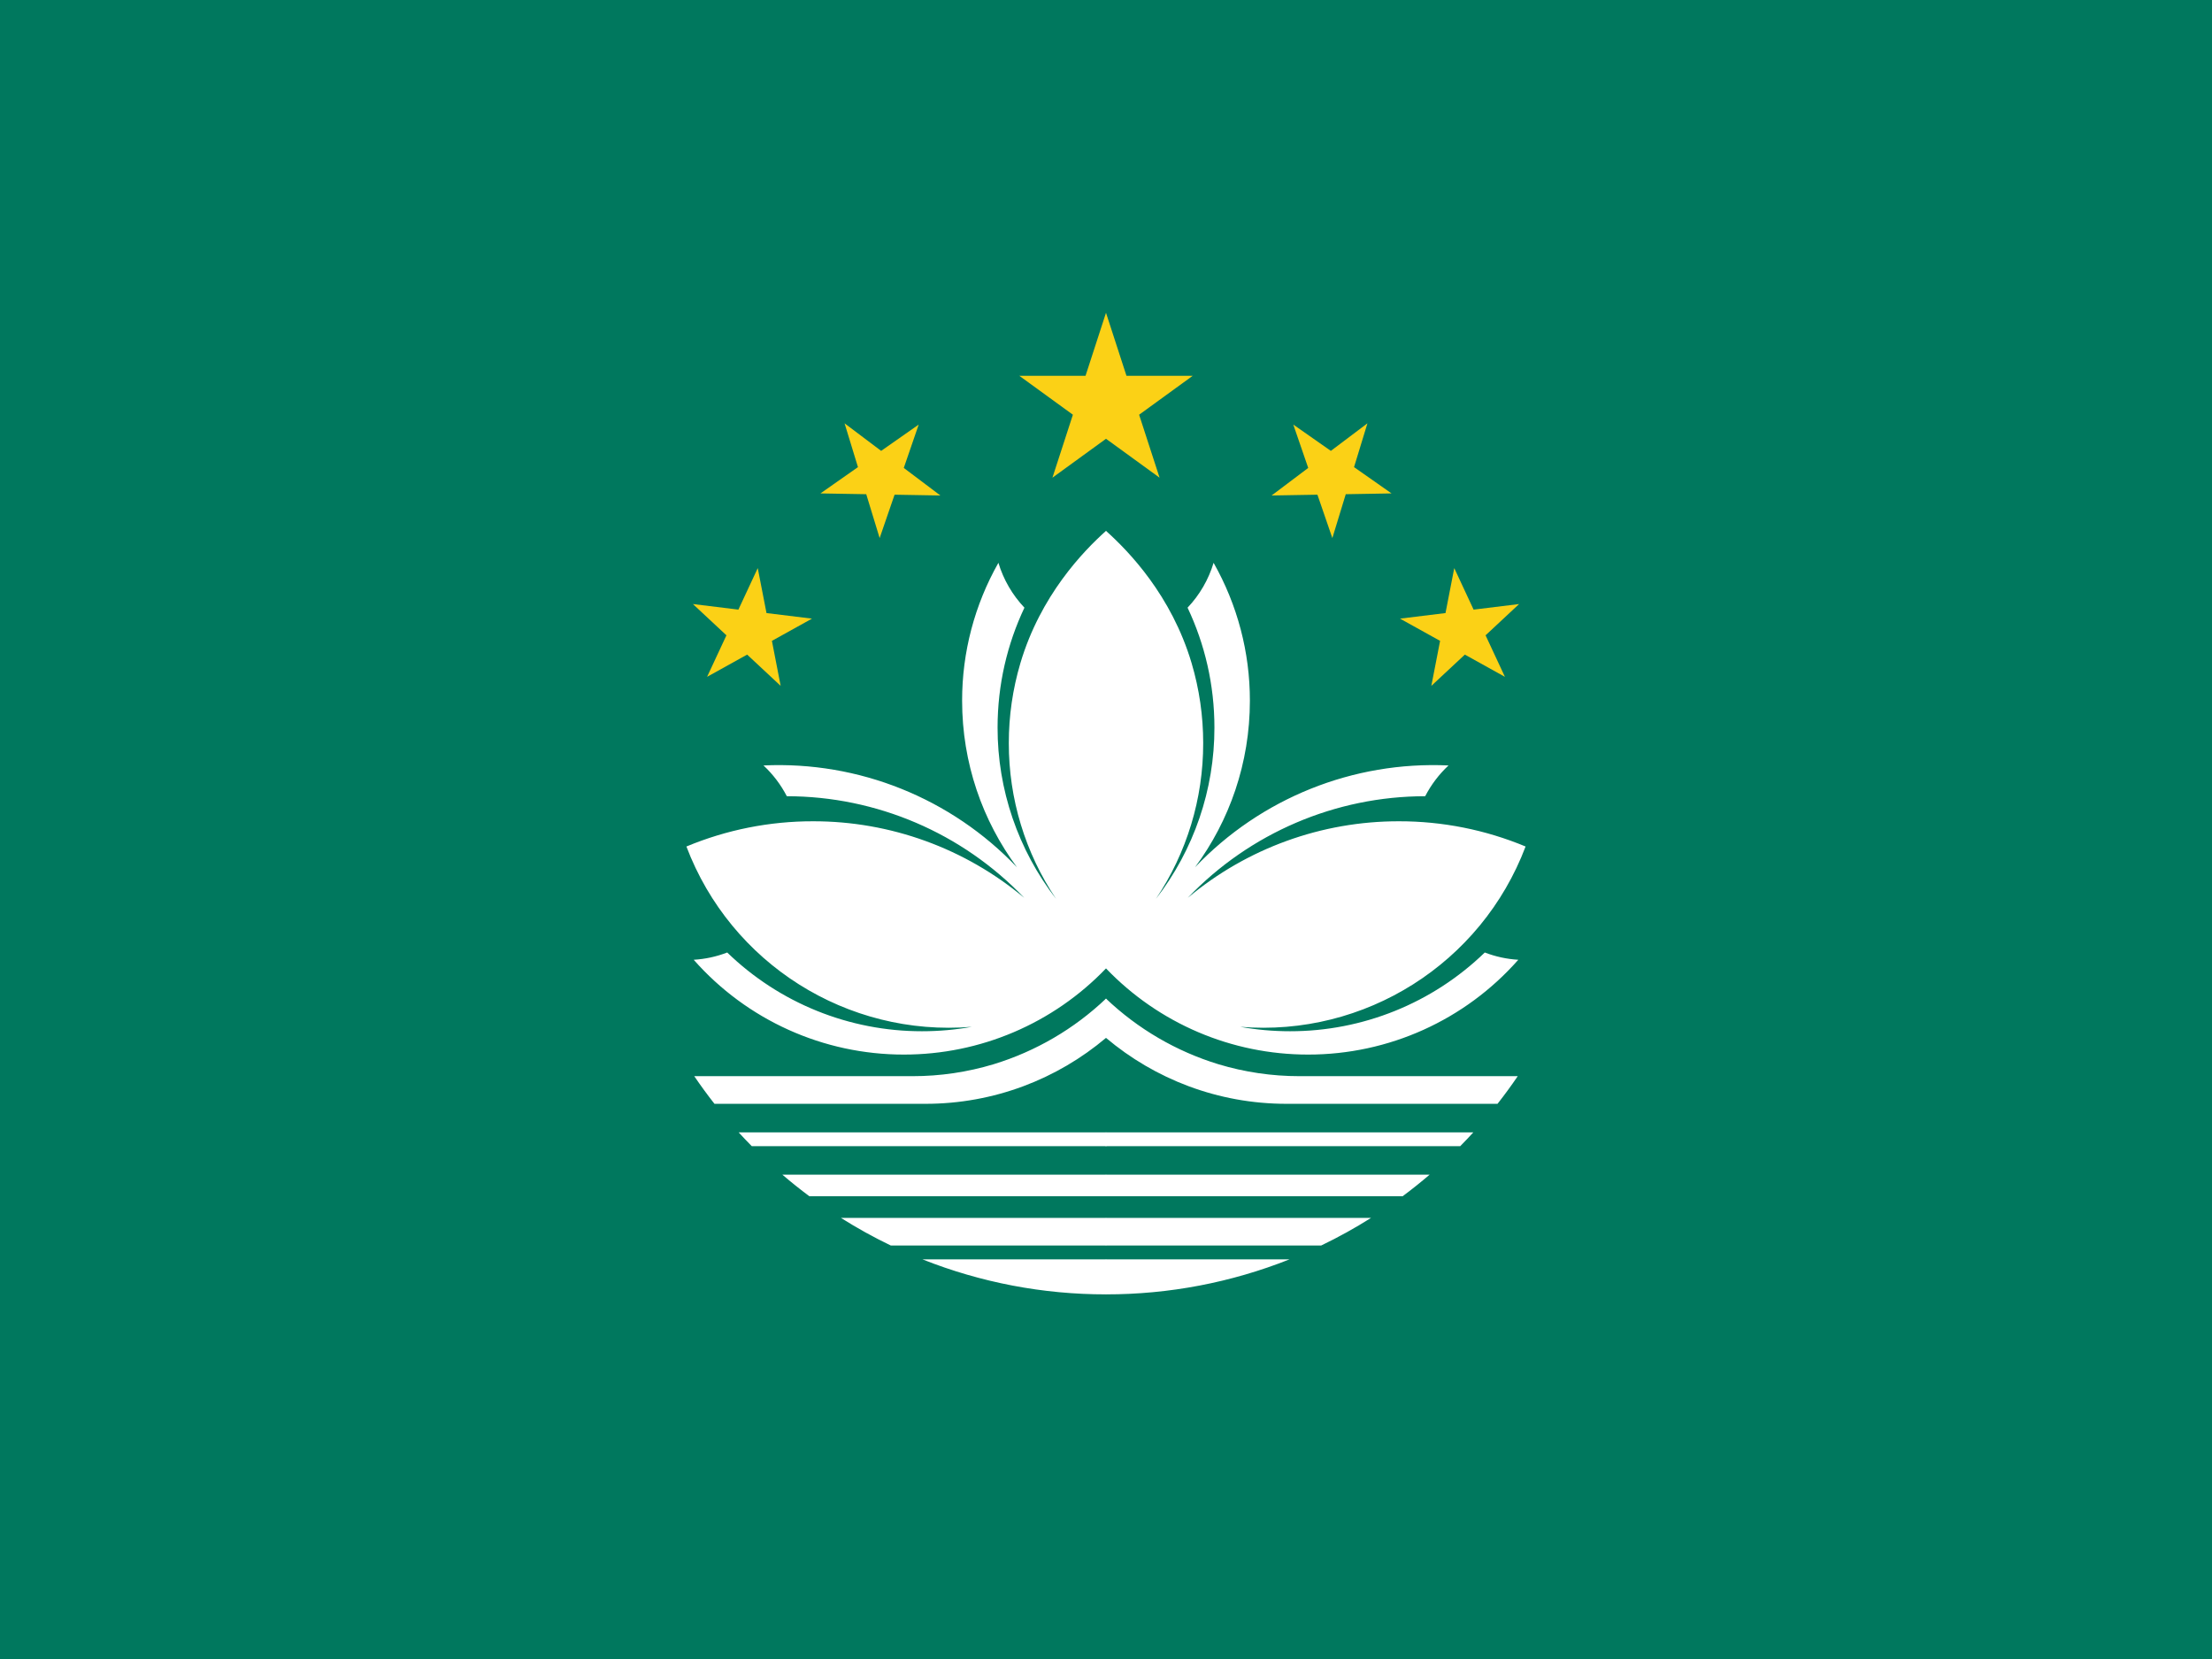
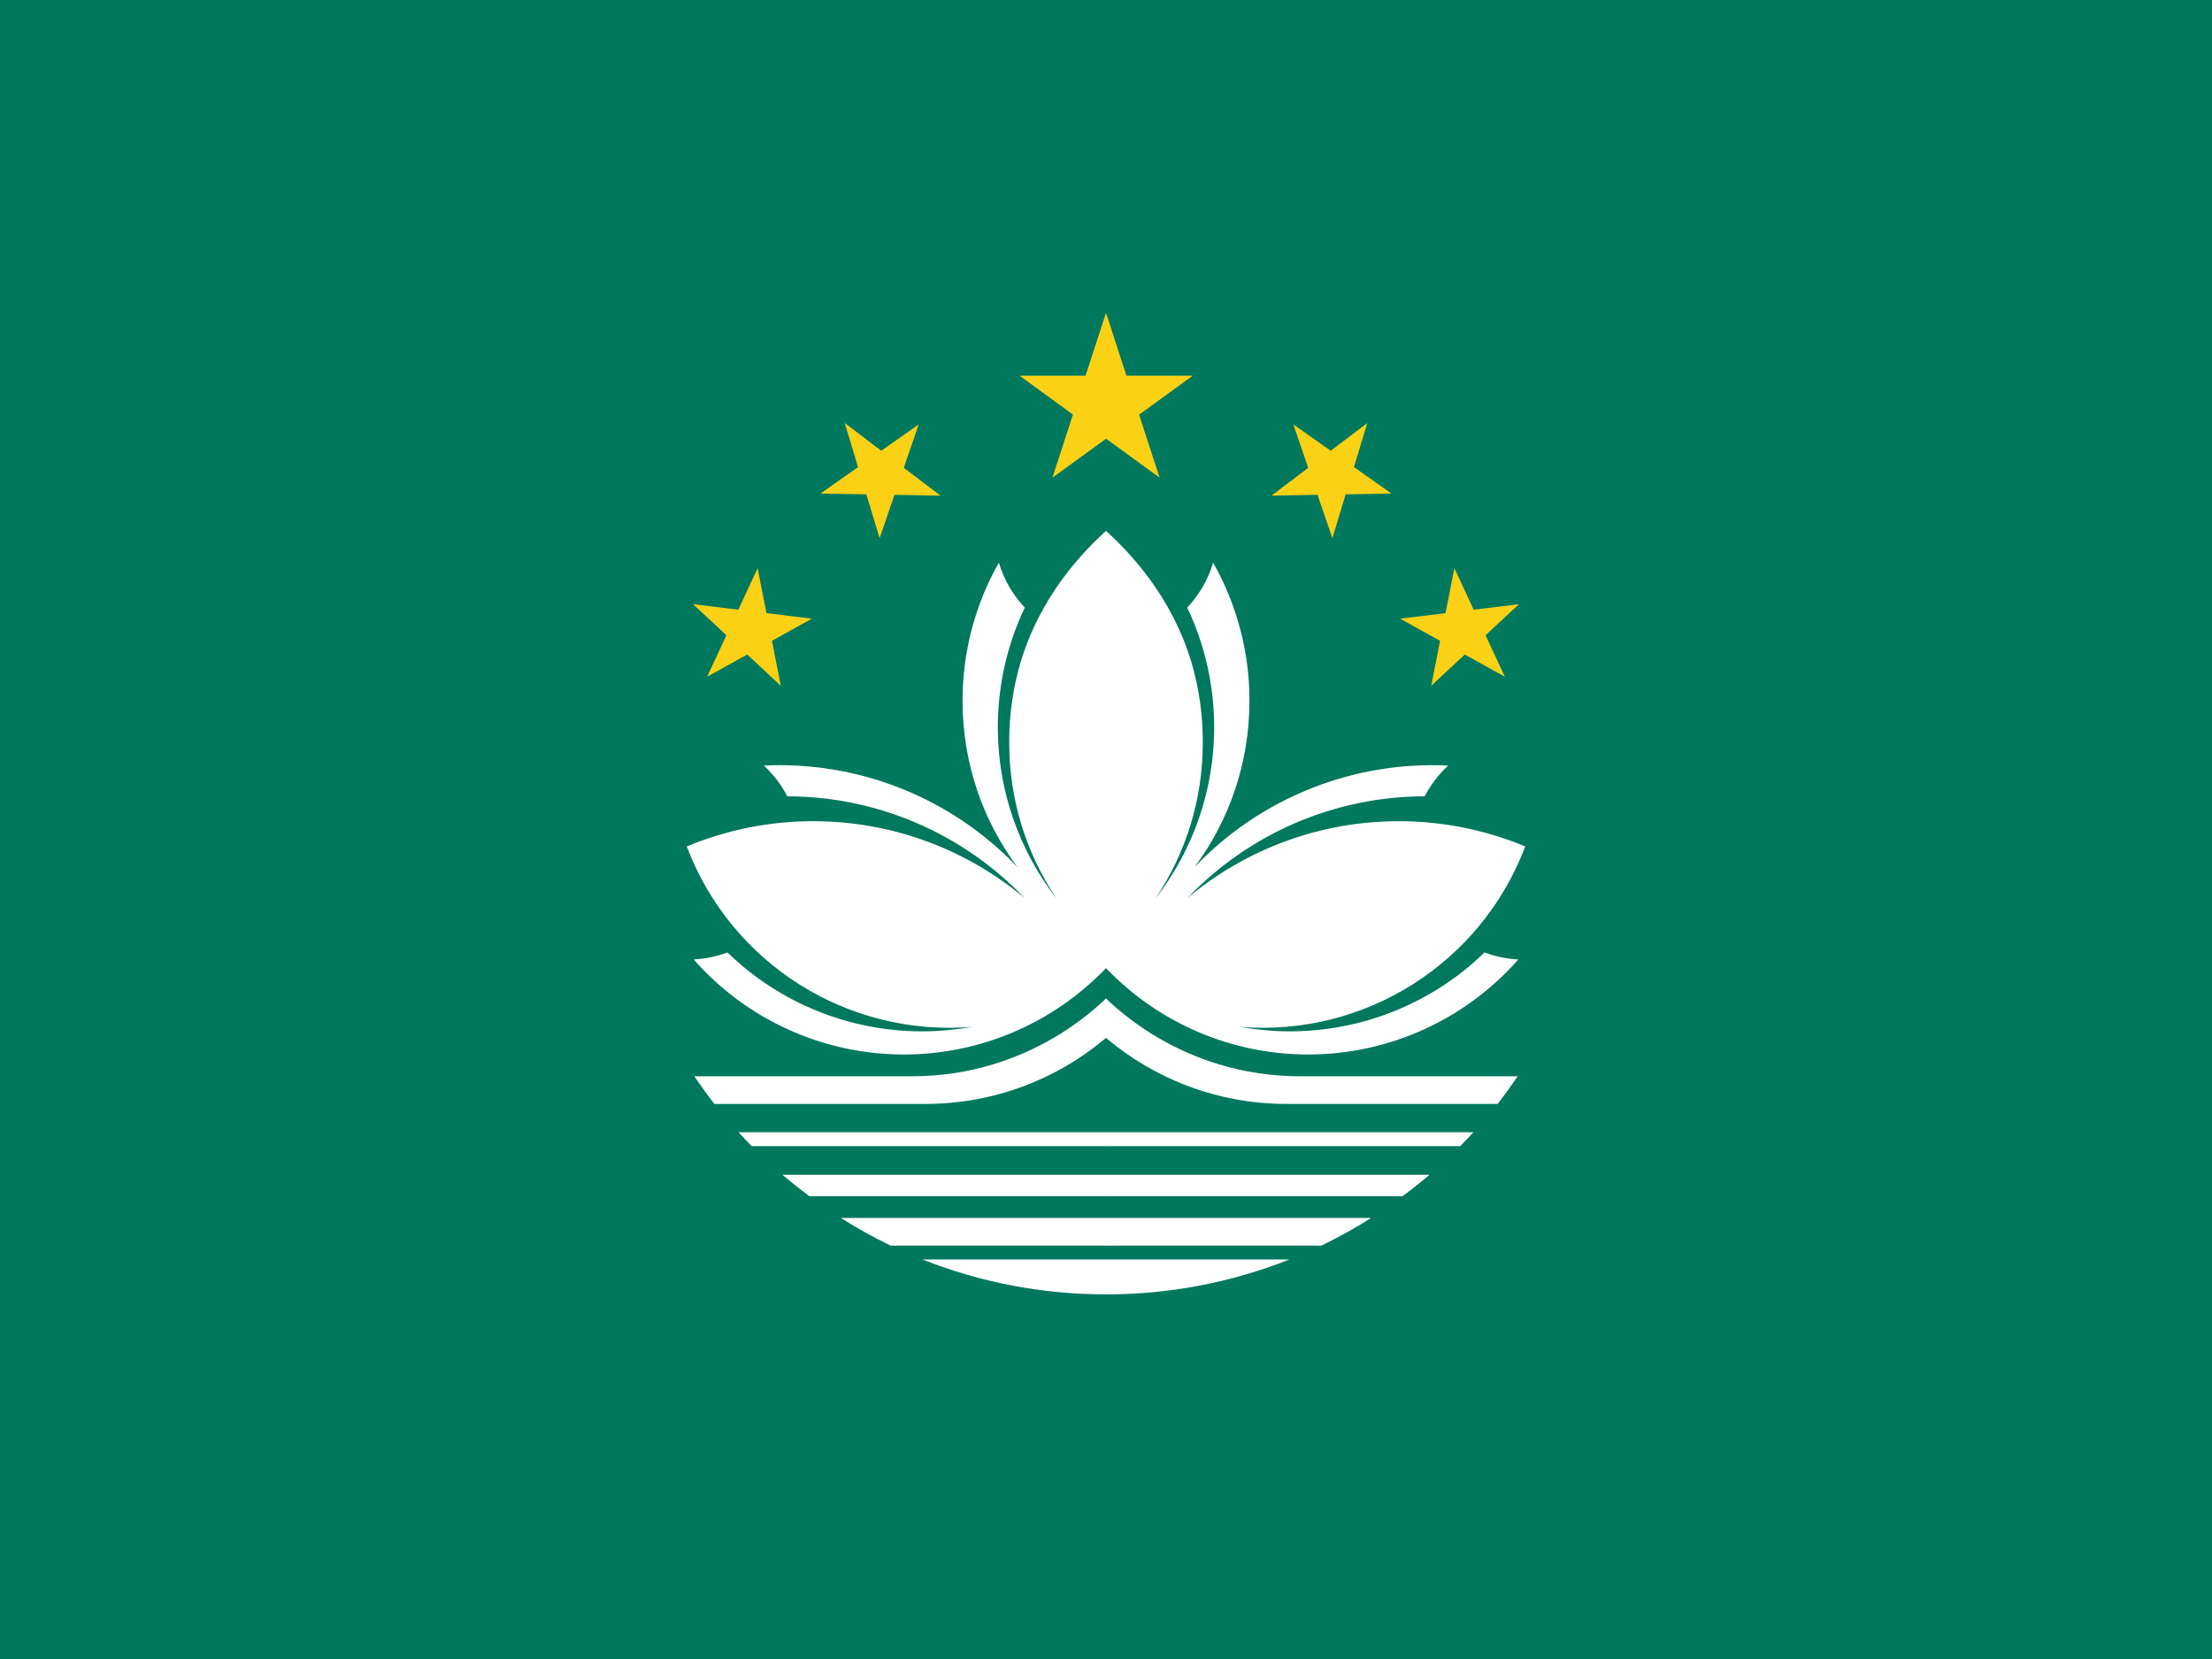
<svg xmlns="http://www.w3.org/2000/svg" xmlns:xlink="http://www.w3.org/1999/xlink" id="flag-icon-css-mo" width="640" height="480">
  <path fill="#00785e" d="M0 0h640v480H0z" />
-   <path fill="#fbd116" d="M294.92 108.73l40.58 29.48L320 90.5l-15.5 47.71 40.59-29.48z" />
+   <path fill="#fbd116" d="M295 108.7l40.5 29.5L320 90.5l-15.5 47.7 40.6-29.5z" />
  <g id="a">
-     <path fill="#fff" d="M320 331.63H217.52a146.33 146.33 0 0 1-3.8-4H320a2.14 2.14 0 0 1 1.43 1.89c.04.92-.54 1.78-1.43 2.1zm0-31.34c.6-1.22 1.75-4.03 1.23-7.55a12.39 12.39 0 0 0-1.23-3.81 81.96 81.96 0 0 1-32.5 18.98 81.04 81.04 0 0 1-23.5 3.46h-63.13a144.4 144.4 0 0 0 5.85 8h61.03c19.9 0 38.13-7.18 52.25-19.08zm-109.6-24.7a32.29 32.29 0 0 1-9.69 2.1 80.93 80.93 0 0 0 60.8 27.43 80.88 80.88 0 0 0 58.5-24.94 440.94 440.94 0 0 0 4.54-58.91A440.92 440.92 0 0 0 320 153.6c-6.6 5.91-18.95 18.68-24.77 38.27a81.05 81.05 0 0 0-3.35 23.13 80.7 80.7 0 0 0 13.68 45.08 80.73 80.73 0 0 1-16.93-49.58c0-12.4 2.79-24.16 7.77-34.68a32.49 32.49 0 0 1-7.53-12.98 80.67 80.67 0 0 0-10.5 39.9c0 18.05 5.9 34.72 15.88 48.2a95.09 95.09 0 0 0-73.35-29.47 32.64 32.64 0 0 1 6.75 8.9 95.08 95.08 0 0 1 68.69 29.4 94.97 94.97 0 0 0-61.09-22.15 95 95 0 0 0-36.65 7.3 81.19 81.19 0 0 0 82.58 52.17c-4.68.84-9.5 1.28-14.42 1.28a80.85 80.85 0 0 1-56.35-22.78zM320 364.37h-53.11A143.47 143.47 0 0 0 320 374.5a10.91 10.91 0 0 0 1.25-4.96 10.93 10.93 0 0 0-1.25-5.17zm0-24.5h-93.63a143.8 143.8 0 0 0 7.82 6.25H320a4.56 4.56 0 0 0 1.27-3.12c0-1.78-1.05-2.9-1.27-3.13zm0 12.5h-76.7a143.62 143.62 0 0 0 14.45 8H320a7.56 7.56 0 0 0 1.16-4.19 7.53 7.53 0 0 0-1.16-3.8z" />
-     <path fill="#fbd116" d="M200.48 174.77l25.39 23.67-6.63-34.07-14.66 31.46 30.35-16.84zm36.9-32.01l34.7.6-27.72-20.88 10.15 33.2 11.3-32.84z" />
+     <path fill="#fff" d="M320 331.6H217.5a146.3 146.3 0 0 1-3.8-4H320a2.1 2.1 0 0 1 1.4 2c0 .8-.5 1.7-1.4 2zm0-31.3a13 13 0 0 0 1.2-7.6 12.4 12.4 0 0 0-1.2-3.8 82 82 0 0 1-32.5 19 81 81 0 0 1-23.5 3.5h-63.1a144.4 144.4 0 0 0 5.8 8h61c20 0 38.2-7.2 52.3-19.1zm-109.6-24.7a32.3 32.3 0 0 1-9.7 2 81 81 0 0 0 60.8 27.5 80.9 80.9 0 0 0 58.5-25 441 441 0 0 0 4.5-58.8 441 441 0 0 0-4.5-67.7c-6.6 6-19 18.7-24.8 38.3A81 81 0 0 0 292 215a80.7 80.7 0 0 0 13.7 45 80.7 80.7 0 0 1-17-49.5c0-12.4 2.8-24.2 7.8-34.7a32.5 32.5 0 0 1-7.5-13 80.7 80.7 0 0 0-10.5 40c0 18 5.9 34.7 15.9 48.1a95 95 0 0 0-73.4-29.4 32.6 32.6 0 0 1 6.8 8.9 95 95 0 0 1 68.6 29.4 95 95 0 0 0-61-22.2 95 95 0 0 0-36.7 7.3 81.2 81.2 0 0 0 82.6 52.2c-4.7.8-9.5 1.3-14.4 1.3a80.8 80.8 0 0 1-56.4-22.8zM320 364.4h-53.1a143.5 143.5 0 0 0 53.1 10.1 11 11 0 0 0 1.3-5 11 11 0 0 0-1.3-5.1zm0-24.5h-93.6a143.8 143.8 0 0 0 7.8 6.2H320a4.6 4.6 0 0 0 1.3-3.1c0-1.8-1-2.9-1.3-3.1zm0 12.5h-76.7a143.6 143.6 0 0 0 14.4 8H320a7.6 7.6 0 0 0 1.2-4.2 7.5 7.5 0 0 0-1.2-3.8z" />
+     <path fill="#fbd116" d="M200.5 174.8l25.4 23.6-6.7-34-14.6 31.4 30.3-16.8zm36.9-32l34.7.6-27.7-21 10.1 33.3 11.3-32.9z" />
  </g>
  <use width="100%" height="100%" transform="matrix(-1 0 0 1 640 0)" xlink:href="#a" />
</svg>
